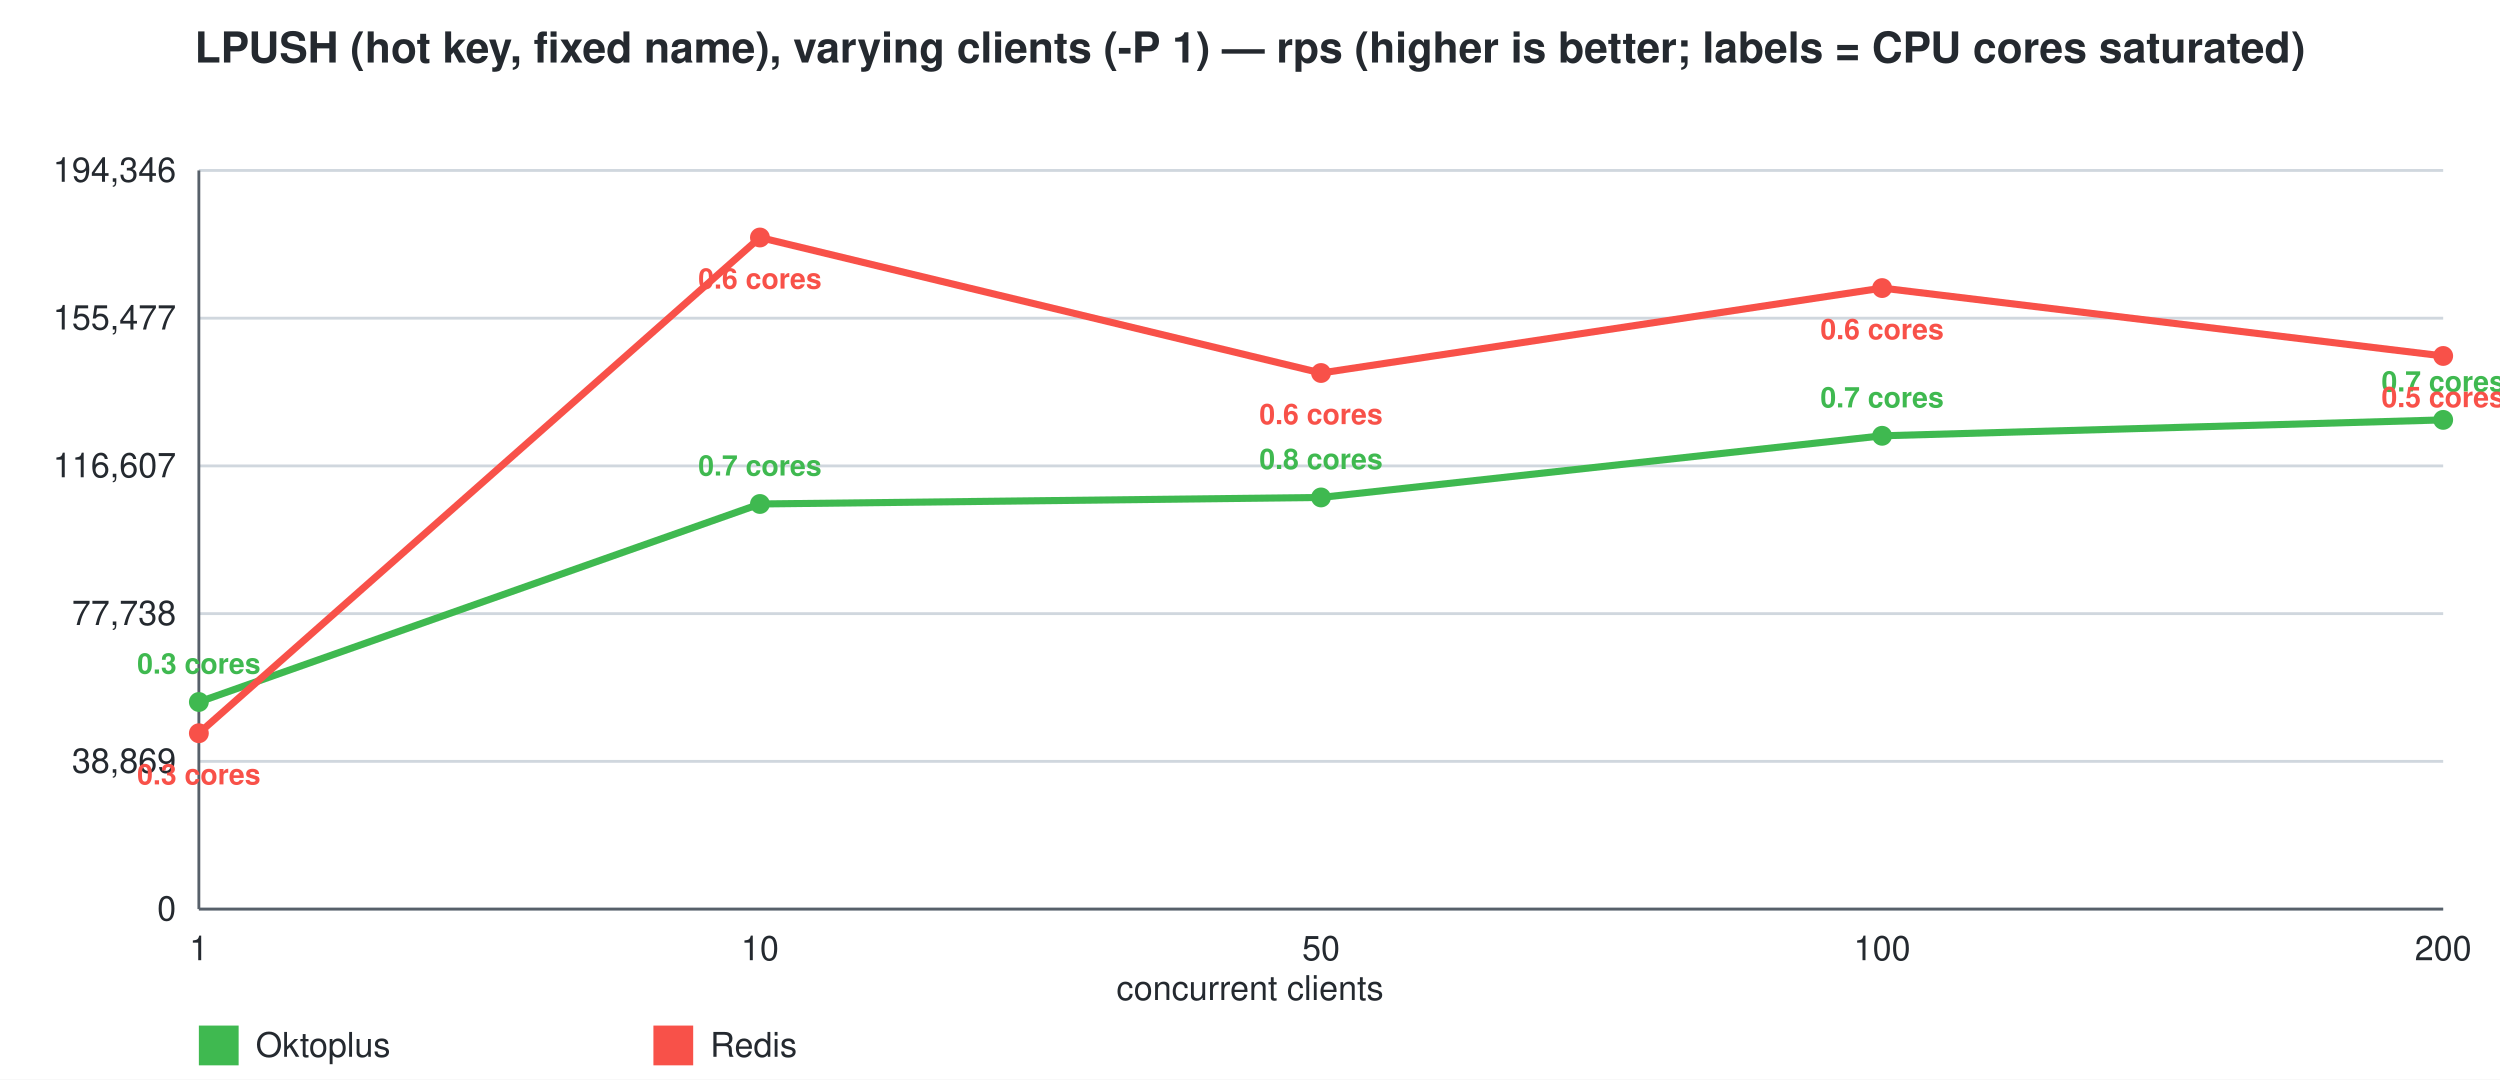
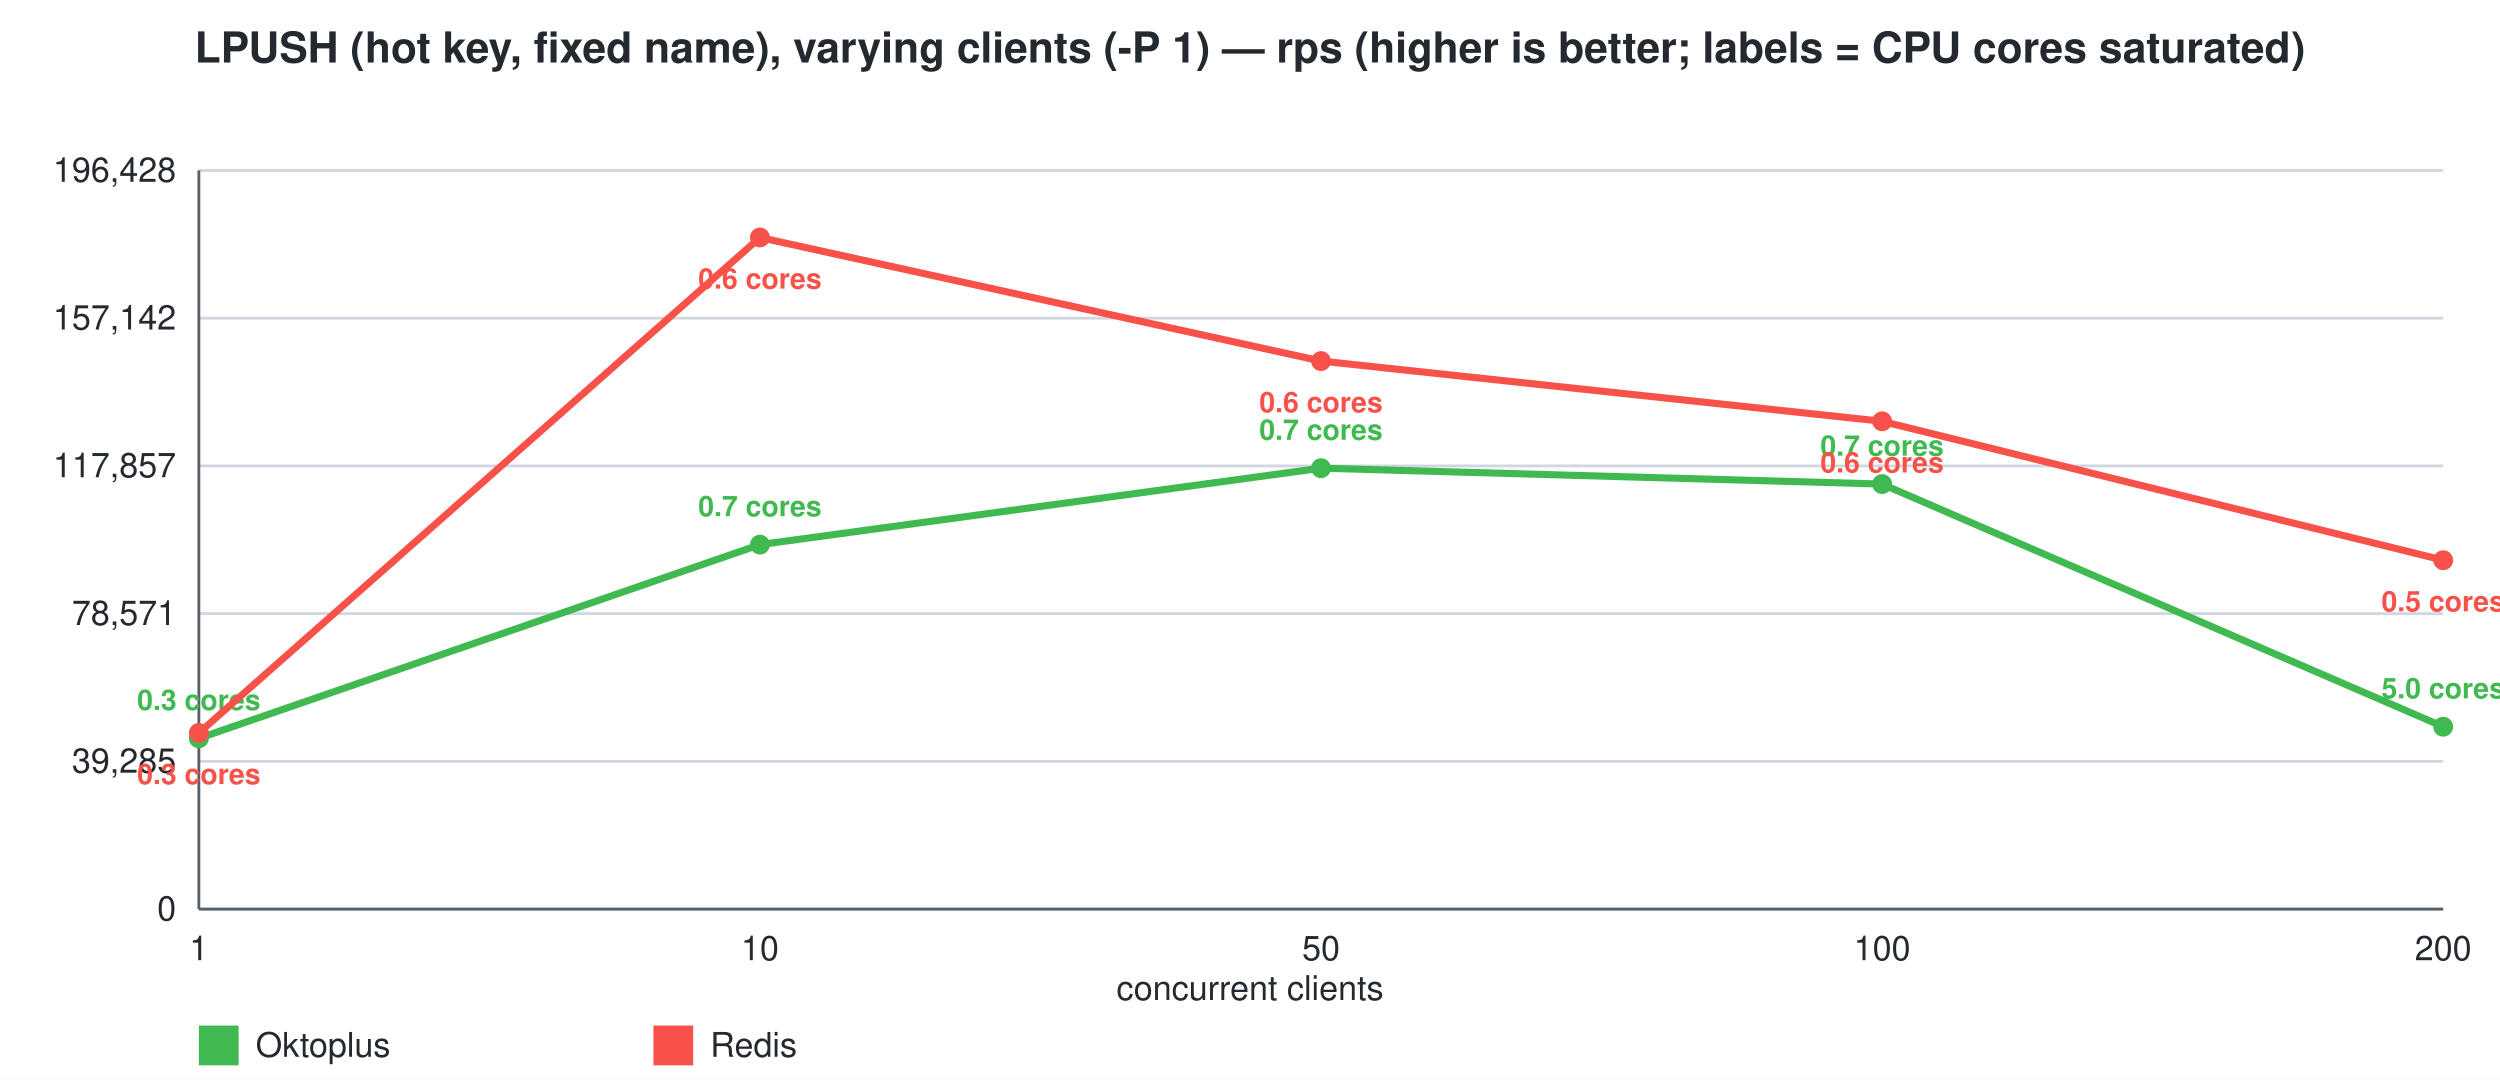
<svg xmlns="http://www.w3.org/2000/svg" width="880" height="380" viewBox="0 0 880 380" font-family="-apple-system, Segoe UI, Helvetica, Arial, sans-serif" font-size="12">
  <rect width="880" height="380" fill="#ffffff" />
  <text x="440.0" y="22" text-anchor="middle" fill="#24292f" font-size="15" font-weight="600">LPUSH (hot key, fixed name), varying clients (-P 1) — rps (higher is better; labels = CPU cores saturated)</text>
  <line x1="70" y1="320.0" x2="860" y2="320.0" stroke="#d0d7de" stroke-width="1" />
  <text x="62" y="324.0" text-anchor="end" fill="#24292f">0</text>
  <line x1="70" y1="268.0" x2="860" y2="268.0" stroke="#d0d7de" stroke-width="1" />
-   <text x="62" y="272.0" text-anchor="end" fill="#24292f">38,869</text>
+   <text x="62" y="272.0" text-anchor="end" fill="#24292f">39,285</text>
  <line x1="70" y1="216.0" x2="860" y2="216.0" stroke="#d0d7de" stroke-width="1" />
-   <text x="62" y="220.0" text-anchor="end" fill="#24292f">77,738</text>
+   <text x="62" y="220.0" text-anchor="end" fill="#24292f">78,571</text>
  <line x1="70" y1="164.0" x2="860" y2="164.0" stroke="#d0d7de" stroke-width="1" />
-   <text x="62" y="168.0" text-anchor="end" fill="#24292f">116,607</text>
+   <text x="62" y="168.0" text-anchor="end" fill="#24292f">117,857</text>
  <line x1="70" y1="112" x2="860" y2="112" stroke="#d0d7de" stroke-width="1" />
-   <text x="62" y="116" text-anchor="end" fill="#24292f">155,477</text>
+   <text x="62" y="116" text-anchor="end" fill="#24292f">157,142</text>
  <line x1="70" y1="60.0" x2="860" y2="60.0" stroke="#d0d7de" stroke-width="1" />
-   <text x="62" y="64.0" text-anchor="end" fill="#24292f">194,346</text>
+   <text x="62" y="64.0" text-anchor="end" fill="#24292f">196,428</text>
  <line x1="70" y1="60" x2="70" y2="320" stroke="#57606a" stroke-width="1" />
  <line x1="70" y1="320" x2="860" y2="320" stroke="#57606a" stroke-width="1" />
  <text x="70.0" y="338" text-anchor="middle" fill="#24292f">1</text>
  <text x="267.5" y="338" text-anchor="middle" fill="#24292f">10</text>
  <text x="465.0" y="338" text-anchor="middle" fill="#24292f">50</text>
  <text x="662.5" y="338" text-anchor="middle" fill="#24292f">100</text>
  <text x="860.0" y="338" text-anchor="middle" fill="#24292f">200</text>
  <text x="440.0" y="352" text-anchor="middle" fill="#24292f">concurrent clients</text>
-   <polyline fill="none" stroke="#3fb950" stroke-width="2.5" points="70.0,247.1 267.5,177.4 465.0,175.1 662.5,153.4 860.0,147.8" />
-   <circle cx="70.0" cy="247.1" r="3.5" fill="#3fb950" />
-   <circle cx="267.5" cy="177.4" r="3.5" fill="#3fb950" />
-   <circle cx="465.0" cy="175.1" r="3.5" fill="#3fb950" />
-   <circle cx="662.5" cy="153.4" r="3.5" fill="#3fb950" />
-   <circle cx="860.0" cy="147.8" r="3.5" fill="#3fb950" />
-   <text x="70.0" y="237.1" text-anchor="middle" fill="#3fb950" font-size="10" font-weight="600">0.3 cores</text>
-   <text x="267.5" y="167.4" text-anchor="middle" fill="#3fb950" font-size="10" font-weight="600">0.7 cores</text>
-   <text x="465.0" y="165.1" text-anchor="middle" fill="#3fb950" font-size="10" font-weight="600">0.8 cores</text>
-   <text x="662.5" y="143.4" text-anchor="middle" fill="#3fb950" font-size="10" font-weight="600">0.7 cores</text>
-   <text x="860.0" y="137.8" text-anchor="middle" fill="#3fb950" font-size="10" font-weight="600">0.7 cores</text>
-   <polyline fill="none" stroke="#f85149" stroke-width="2.5" points="70.0,258.1 267.5,83.6 465.0,131.3 662.5,101.4 860.0,125.3" />
-   <circle cx="70.0" cy="258.1" r="3.5" fill="#f85149" />
+   <polyline fill="none" stroke="#3fb950" stroke-width="2.5" points="70.0,259.9 267.5,191.7 465.0,164.8 662.5,170.4 860.0,255.8" />
+   <circle cx="70.0" cy="259.9" r="3.5" fill="#3fb950" />
+   <circle cx="267.5" cy="191.7" r="3.5" fill="#3fb950" />
+   <circle cx="465.0" cy="164.8" r="3.5" fill="#3fb950" />
+   <circle cx="662.5" cy="170.4" r="3.5" fill="#3fb950" />
+   <circle cx="860.0" cy="255.8" r="3.5" fill="#3fb950" />
+   <text x="70.0" y="249.9" text-anchor="middle" fill="#3fb950" font-size="10" font-weight="600">0.3 cores</text>
+   <text x="267.5" y="181.7" text-anchor="middle" fill="#3fb950" font-size="10" font-weight="600">0.7 cores</text>
+   <text x="465.0" y="154.8" text-anchor="middle" fill="#3fb950" font-size="10" font-weight="600">0.7 cores</text>
+   <text x="662.5" y="160.4" text-anchor="middle" fill="#3fb950" font-size="10" font-weight="600">0.7 cores</text>
+   <text x="860.0" y="245.8" text-anchor="middle" fill="#3fb950" font-size="10" font-weight="600">5.0 cores</text>
+   <polyline fill="none" stroke="#f85149" stroke-width="2.5" points="70.0,258.0 267.5,83.6 465.0,127.1 662.5,148.3 860.0,197.2" />
+   <circle cx="70.0" cy="258.0" r="3.5" fill="#f85149" />
  <circle cx="267.5" cy="83.6" r="3.5" fill="#f85149" />
-   <circle cx="465.0" cy="131.3" r="3.5" fill="#f85149" />
-   <circle cx="662.5" cy="101.4" r="3.5" fill="#f85149" />
-   <circle cx="860.0" cy="125.3" r="3.5" fill="#f85149" />
-   <text x="70.0" y="276.1" text-anchor="middle" fill="#f85149" font-size="10" font-weight="600">0.3 cores</text>
+   <circle cx="465.0" cy="127.1" r="3.5" fill="#f85149" />
+   <circle cx="662.5" cy="148.3" r="3.5" fill="#f85149" />
+   <circle cx="860.0" cy="197.2" r="3.5" fill="#f85149" />
+   <text x="70.0" y="276.0" text-anchor="middle" fill="#f85149" font-size="10" font-weight="600">0.3 cores</text>
  <text x="267.5" y="101.6" text-anchor="middle" fill="#f85149" font-size="10" font-weight="600">0.6 cores</text>
-   <text x="465.0" y="149.3" text-anchor="middle" fill="#f85149" font-size="10" font-weight="600">0.6 cores</text>
-   <text x="662.5" y="119.4" text-anchor="middle" fill="#f85149" font-size="10" font-weight="600">0.6 cores</text>
-   <text x="860.0" y="143.3" text-anchor="middle" fill="#f85149" font-size="10" font-weight="600">0.5 cores</text>
+   <text x="465.0" y="145.1" text-anchor="middle" fill="#f85149" font-size="10" font-weight="600">0.6 cores</text>
+   <text x="662.5" y="166.3" text-anchor="middle" fill="#f85149" font-size="10" font-weight="600">0.6 cores</text>
+   <text x="860.0" y="215.2" text-anchor="middle" fill="#f85149" font-size="10" font-weight="600">0.5 cores</text>
  <rect x="70" y="361" width="14" height="14" fill="#3fb950" />
  <text x="90" y="372" fill="#24292f">Oktoplus</text>
  <rect x="230" y="361" width="14" height="14" fill="#f85149" />
  <text x="250" y="372" fill="#24292f">Redis</text>
</svg>
